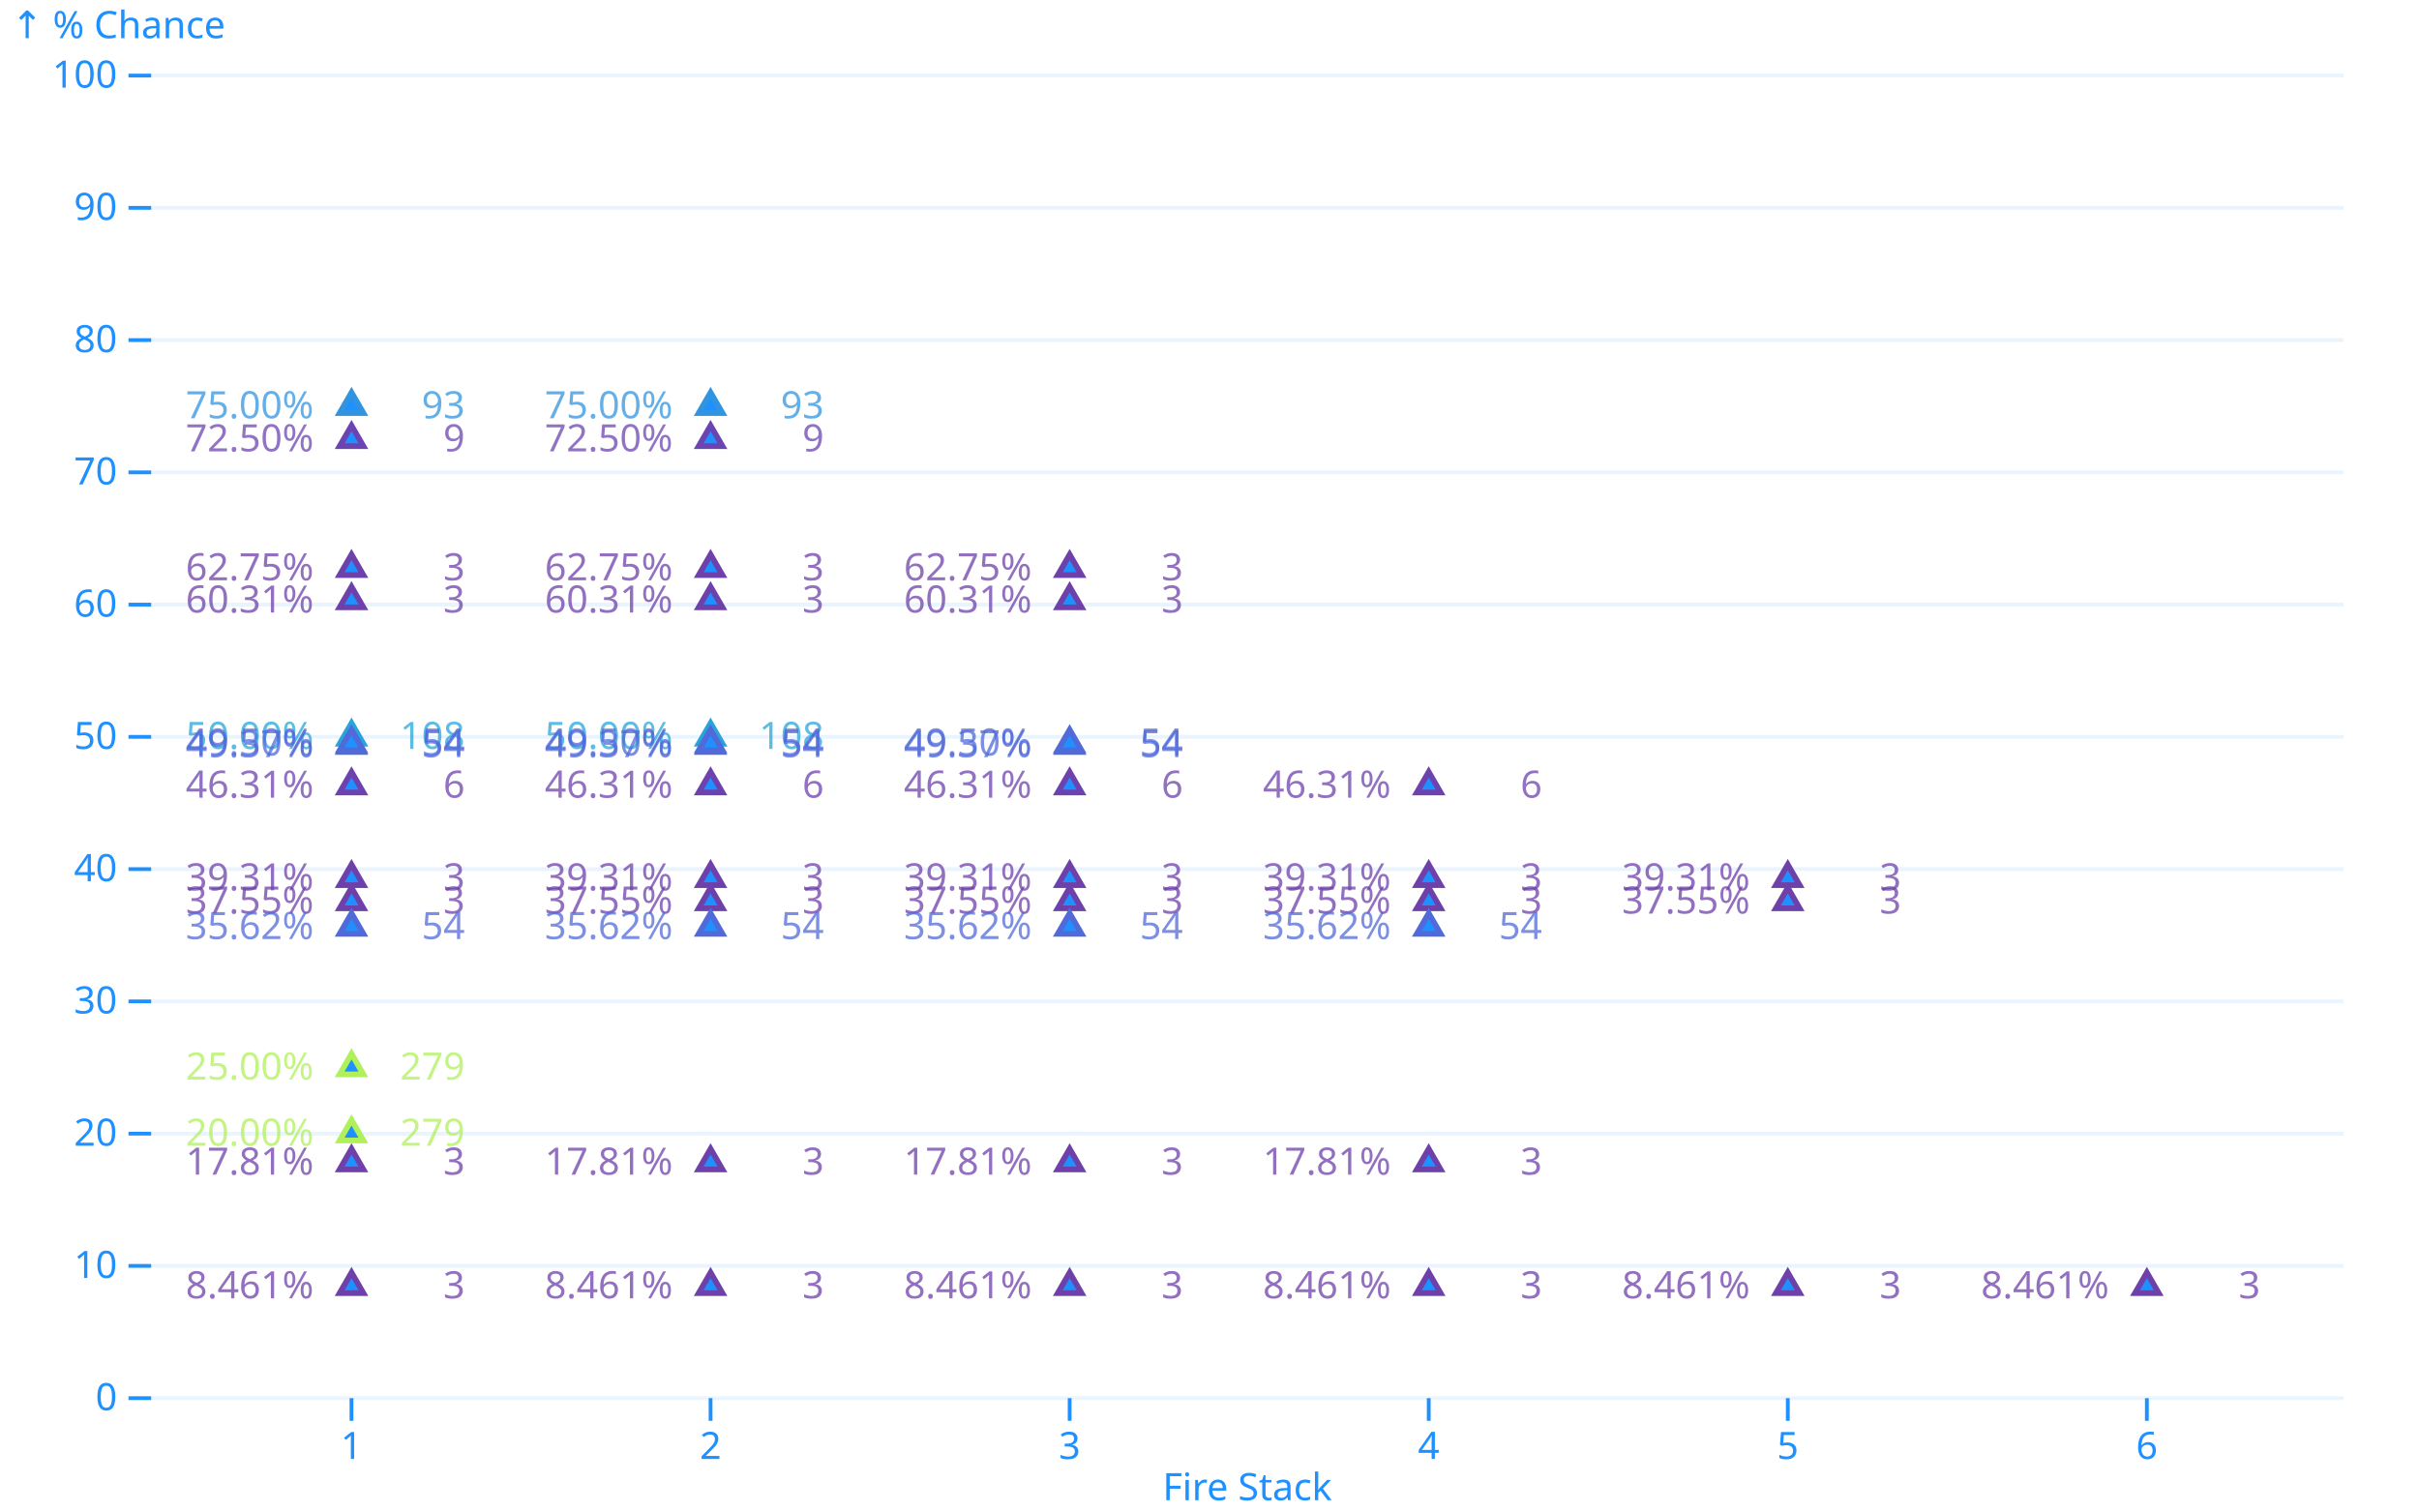
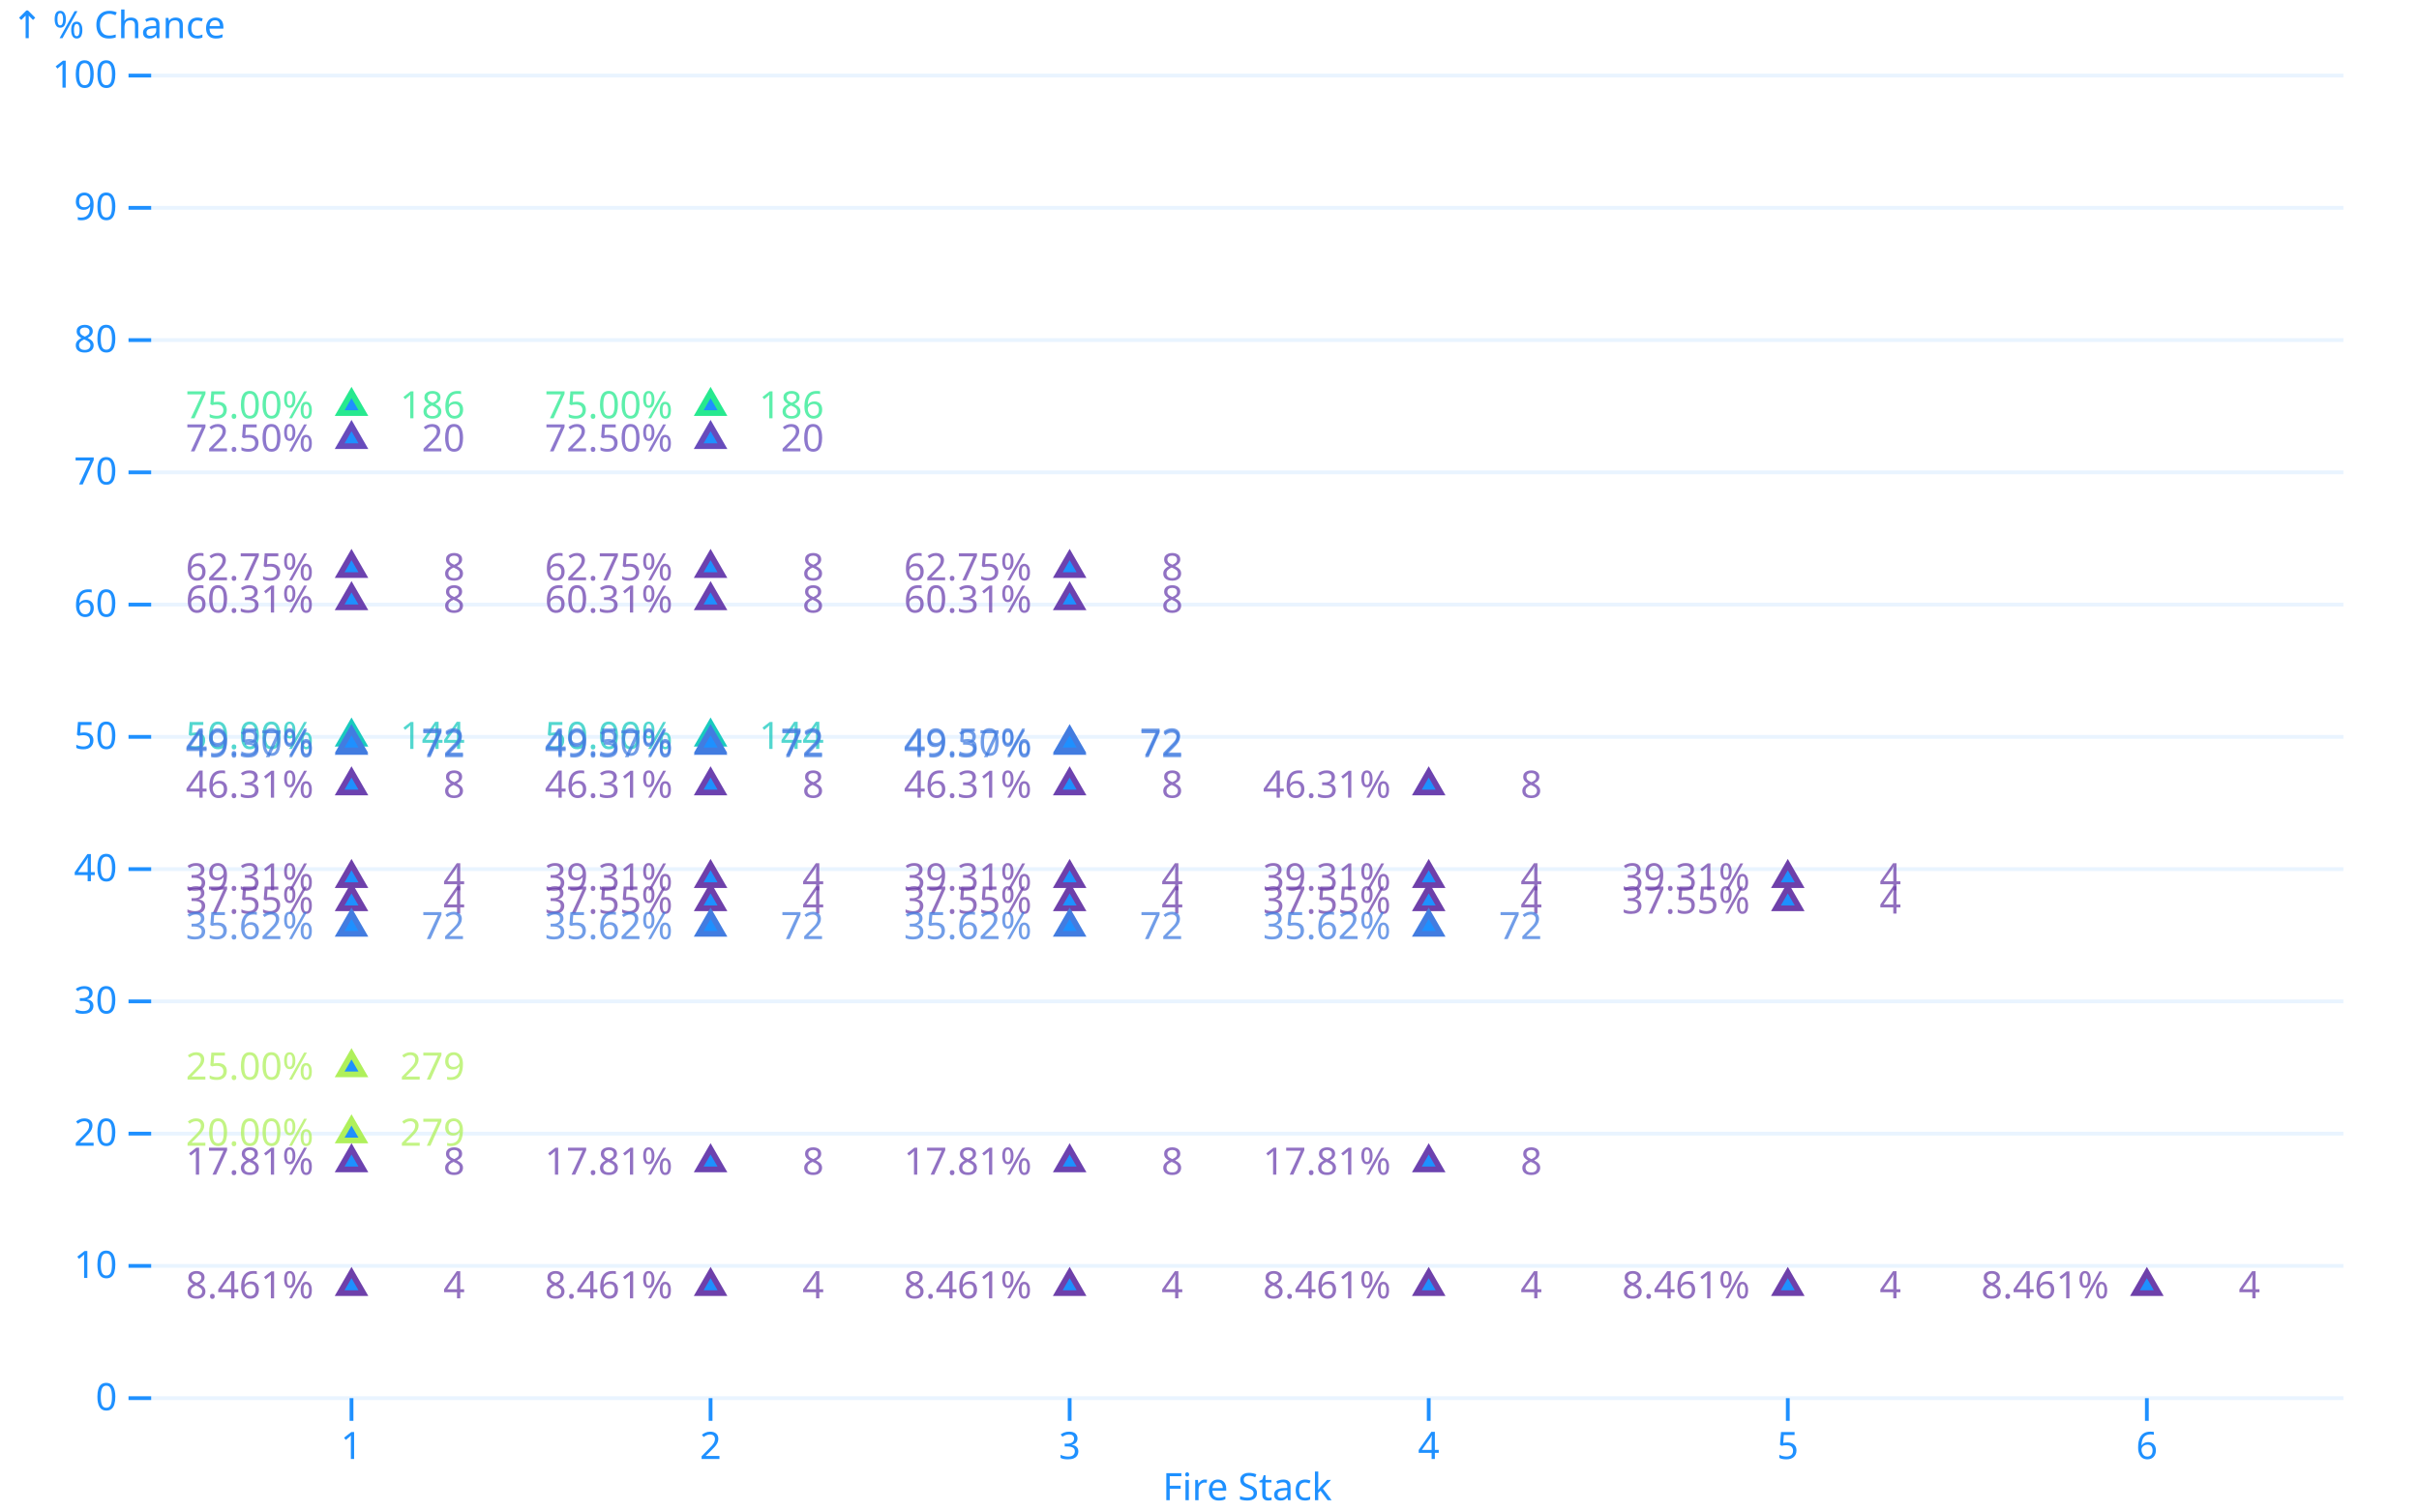
<svg xmlns="http://www.w3.org/2000/svg" class="plot-d6a7b5" fill="currentColor" font-family="system-ui, sans-serif" font-size="10" text-anchor="middle" width="640" height="400" viewBox="0 0 640 400" style="color: dodgerblue;">
  <style>:where(.plot-d6a7b5) {
  --plot-background: white;
  display: block;
  height: auto;
  height: intrinsic;
  max-width: 100%;
}
:where(.plot-d6a7b5 text),
:where(.plot-d6a7b5 tspan) {
  white-space: pre;
}</style>
  <g aria-label="y-grid" stroke="currentColor" stroke-opacity="0.1">
    <line x1="40" x2="620" y1="370" y2="370" />
    <line x1="40" x2="620" y1="335" y2="335" />
    <line x1="40" x2="620" y1="300" y2="300" />
    <line x1="40" x2="620" y1="265" y2="265" />
    <line x1="40" x2="620" y1="230" y2="230" />
    <line x1="40" x2="620" y1="195" y2="195" />
    <line x1="40" x2="620" y1="160" y2="160" />
    <line x1="40" x2="620" y1="125" y2="125" />
    <line x1="40" x2="620" y1="90" y2="90" />
    <line x1="40" x2="620" y1="55" y2="55" />
    <line x1="40" x2="620" y1="20" y2="20" />
  </g>
  <g aria-label="y-axis tick" fill="none" stroke="currentColor">
    <path transform="translate(40,370)" d="M0,0L-6,0" />
    <path transform="translate(40,335)" d="M0,0L-6,0" />
    <path transform="translate(40,300)" d="M0,0L-6,0" />
    <path transform="translate(40,265)" d="M0,0L-6,0" />
    <path transform="translate(40,230)" d="M0,0L-6,0" />
    <path transform="translate(40,195)" d="M0,0L-6,0" />
    <path transform="translate(40,160)" d="M0,0L-6,0" />
    <path transform="translate(40,125)" d="M0,0L-6,0" />
    <path transform="translate(40,90)" d="M0,0L-6,0" />
    <path transform="translate(40,55)" d="M0,0L-6,0" />
    <path transform="translate(40,20)" d="M0,0L-6,0" />
  </g>
  <g aria-label="y-axis tick label" text-anchor="end" font-variant="tabular-nums" transform="translate(-9,0)">
    <text y="0.32em" transform="translate(40,370)">0</text>
    <text y="0.32em" transform="translate(40,335)">10</text>
    <text y="0.32em" transform="translate(40,300)">20</text>
    <text y="0.32em" transform="translate(40,265)">30</text>
    <text y="0.32em" transform="translate(40,230)">40</text>
    <text y="0.32em" transform="translate(40,195)">50</text>
    <text y="0.32em" transform="translate(40,160)">60</text>
    <text y="0.32em" transform="translate(40,125)">70</text>
    <text y="0.32em" transform="translate(40,90)">80</text>
    <text y="0.32em" transform="translate(40,55)">90</text>
    <text y="0.32em" transform="translate(40,20)">100</text>
  </g>
  <g aria-label="y-axis label" text-anchor="start" transform="translate(-37,-17)">
    <text y="0.71em" transform="translate(40,20)">↑ % Chance</text>
  </g>
  <g aria-label="x-axis tick" fill="none" stroke="currentColor" transform="translate(43,0)">
    <path transform="translate(50,370)" d="M0,0L0,6" />
    <path transform="translate(145,370)" d="M0,0L0,6" />
    <path transform="translate(240,370)" d="M0,0L0,6" />
    <path transform="translate(335,370)" d="M0,0L0,6" />
    <path transform="translate(430,370)" d="M0,0L0,6" />
    <path transform="translate(525,370)" d="M0,0L0,6" />
  </g>
  <g aria-label="x-axis tick label" transform="translate(43,9)">
    <text y="0.71em" transform="translate(50,370)">1</text>
    <text y="0.71em" transform="translate(145,370)">2</text>
    <text y="0.71em" transform="translate(240,370)">3</text>
    <text y="0.71em" transform="translate(335,370)">4</text>
    <text y="0.71em" transform="translate(430,370)">5</text>
    <text y="0.71em" transform="translate(525,370)">6</text>
  </g>
  <g aria-label="x-axis label" transform="translate(0,27)">
    <text transform="translate(330,370)">Fire Stack</text>
  </g>
  <g aria-label="dot" fill="dodgerblue" stroke-width="1.5" transform="translate(43,0)">
-     <path transform="translate(50,195)" d="M0,-3.629L3.142,1.814L-3.142,1.814Z" stroke="rgb(38, 165, 219)" />
-     <path transform="translate(145,195)" d="M0,-3.629L3.142,1.814L-3.142,1.814Z" stroke="rgb(38, 165, 219)" />
-     <path transform="translate(50,207.9063)" d="M0,-3.629L3.142,1.814L-3.142,1.814Z" stroke="rgb(109, 66, 174)" />
-     <path transform="translate(145,207.9063)" d="M0,-3.629L3.142,1.814L-3.142,1.814Z" stroke="rgb(109, 66, 174)" />
-     <path transform="translate(240,207.9063)" d="M0,-3.629L3.142,1.814L-3.142,1.814Z" stroke="rgb(109, 66, 174)" />
-     <path transform="translate(335,207.9063)" d="M0,-3.629L3.142,1.814L-3.142,1.814Z" stroke="rgb(109, 66, 174)" />
-     <path transform="translate(50,116.25)" d="M0,-3.629L3.142,1.814L-3.142,1.814Z" stroke="rgb(108, 68, 177)" />
-     <path transform="translate(145,116.25)" d="M0,-3.629L3.142,1.814L-3.142,1.814Z" stroke="rgb(108, 68, 177)" />
+     <path transform="translate(50,116.25)" d="M0,-3.629L3.142,1.814L-3.142,1.814Z" stroke="rgb(103, 75, 188)" />
+     <path transform="translate(145,116.25)" d="M0,-3.629L3.142,1.814L-3.142,1.814Z" stroke="rgb(103, 75, 188)" />
+     <path transform="translate(50,195)" d="M0,-3.629L3.142,1.814L-3.142,1.814Z" stroke="rgb(25, 202, 191)" />
+     <path transform="translate(145,195)" d="M0,-3.629L3.142,1.814L-3.142,1.814Z" stroke="rgb(25, 202, 191)" />
+     <path transform="translate(50,207.9063)" d="M0,-3.629L3.142,1.814L-3.142,1.814Z" stroke="rgb(108, 66, 175)" />
+     <path transform="translate(145,207.9063)" d="M0,-3.629L3.142,1.814L-3.142,1.814Z" stroke="rgb(108, 66, 175)" />
+     <path transform="translate(240,207.9063)" d="M0,-3.629L3.142,1.814L-3.142,1.814Z" stroke="rgb(108, 66, 175)" />
+     <path transform="translate(335,207.9063)" d="M0,-3.629L3.142,1.814L-3.142,1.814Z" stroke="rgb(108, 66, 175)" />
    <path transform="translate(50,282.5)" d="M0,-3.629L3.142,1.814L-3.142,1.814Z" stroke="rgb(175, 240, 91)" />
-     <path transform="translate(50,197.1875)" d="M0,-3.629L3.142,1.814L-3.142,1.814Z" stroke="rgb(80, 106, 217)" />
-     <path transform="translate(145,197.1875)" d="M0,-3.629L3.142,1.814L-3.142,1.814Z" stroke="rgb(80, 106, 217)" />
-     <path transform="translate(240,197.1875)" d="M0,-3.629L3.142,1.814L-3.142,1.814Z" stroke="rgb(80, 106, 217)" />
+     <path transform="translate(50,158.9063)" d="M0,-3.629L3.142,1.814L-3.142,1.814Z" stroke="rgb(108, 66, 175)" />
+     <path transform="translate(145,158.9063)" d="M0,-3.629L3.142,1.814L-3.142,1.814Z" stroke="rgb(108, 66, 175)" />
+     <path transform="translate(240,158.9063)" d="M0,-3.629L3.142,1.814L-3.142,1.814Z" stroke="rgb(108, 66, 175)" />
+     <path transform="translate(50,197.1875)" d="M0,-3.629L3.142,1.814L-3.142,1.814Z" stroke="rgb(66, 124, 224)" />
+     <path transform="translate(145,197.1875)" d="M0,-3.629L3.142,1.814L-3.142,1.814Z" stroke="rgb(66, 124, 224)" />
+     <path transform="translate(240,197.1875)" d="M0,-3.629L3.142,1.814L-3.142,1.814Z" stroke="rgb(66, 124, 224)" />
    <path transform="translate(50,238.5586)" d="M0,-3.629L3.142,1.814L-3.142,1.814Z" stroke="rgb(110, 64, 170)" />
    <path transform="translate(145,238.5586)" d="M0,-3.629L3.142,1.814L-3.142,1.814Z" stroke="rgb(110, 64, 170)" />
    <path transform="translate(240,238.5586)" d="M0,-3.629L3.142,1.814L-3.142,1.814Z" stroke="rgb(110, 64, 170)" />
    <path transform="translate(335,238.5586)" d="M0,-3.629L3.142,1.814L-3.142,1.814Z" stroke="rgb(110, 64, 170)" />
    <path transform="translate(430,238.5586)" d="M0,-3.629L3.142,1.814L-3.142,1.814Z" stroke="rgb(110, 64, 170)" />
-     <path transform="translate(50,158.9063)" d="M0,-3.629L3.142,1.814L-3.142,1.814Z" stroke="rgb(110, 64, 170)" />
-     <path transform="translate(145,158.9063)" d="M0,-3.629L3.142,1.814L-3.142,1.814Z" stroke="rgb(110, 64, 170)" />
-     <path transform="translate(240,158.9063)" d="M0,-3.629L3.142,1.814L-3.142,1.814Z" stroke="rgb(110, 64, 170)" />
    <path transform="translate(50,300)" d="M0,-3.629L3.142,1.814L-3.142,1.814Z" stroke="rgb(175, 240, 91)" />
-     <path transform="translate(50,196.75)" d="M0,-3.629L3.142,1.814L-3.142,1.814Z" stroke="rgb(80, 106, 217)" />
-     <path transform="translate(145,196.75)" d="M0,-3.629L3.142,1.814L-3.142,1.814Z" stroke="rgb(80, 106, 217)" />
-     <path transform="translate(240,196.75)" d="M0,-3.629L3.142,1.814L-3.142,1.814Z" stroke="rgb(80, 106, 217)" />
+     <path transform="translate(50,150.375)" d="M0,-3.629L3.142,1.814L-3.142,1.814Z" stroke="rgb(108, 66, 175)" />
+     <path transform="translate(145,150.375)" d="M0,-3.629L3.142,1.814L-3.142,1.814Z" stroke="rgb(108, 66, 175)" />
+     <path transform="translate(240,150.375)" d="M0,-3.629L3.142,1.814L-3.142,1.814Z" stroke="rgb(108, 66, 175)" />
+     <path transform="translate(50,196.75)" d="M0,-3.629L3.142,1.814L-3.142,1.814Z" stroke="rgb(66, 124, 224)" />
+     <path transform="translate(145,196.75)" d="M0,-3.629L3.142,1.814L-3.142,1.814Z" stroke="rgb(66, 124, 224)" />
+     <path transform="translate(240,196.75)" d="M0,-3.629L3.142,1.814L-3.142,1.814Z" stroke="rgb(66, 124, 224)" />
    <path transform="translate(50,232.4281)" d="M0,-3.629L3.142,1.814L-3.142,1.814Z" stroke="rgb(110, 64, 170)" />
    <path transform="translate(145,232.4281)" d="M0,-3.629L3.142,1.814L-3.142,1.814Z" stroke="rgb(110, 64, 170)" />
    <path transform="translate(240,232.4281)" d="M0,-3.629L3.142,1.814L-3.142,1.814Z" stroke="rgb(110, 64, 170)" />
    <path transform="translate(335,232.4281)" d="M0,-3.629L3.142,1.814L-3.142,1.814Z" stroke="rgb(110, 64, 170)" />
    <path transform="translate(430,232.4281)" d="M0,-3.629L3.142,1.814L-3.142,1.814Z" stroke="rgb(110, 64, 170)" />
-     <path transform="translate(50,150.375)" d="M0,-3.629L3.142,1.814L-3.142,1.814Z" stroke="rgb(110, 64, 170)" />
-     <path transform="translate(145,150.375)" d="M0,-3.629L3.142,1.814L-3.142,1.814Z" stroke="rgb(110, 64, 170)" />
-     <path transform="translate(240,150.375)" d="M0,-3.629L3.142,1.814L-3.142,1.814Z" stroke="rgb(110, 64, 170)" />
-     <path transform="translate(50,245.3125)" d="M0,-3.629L3.142,1.814L-3.142,1.814Z" stroke="rgb(80, 106, 217)" />
-     <path transform="translate(145,245.3125)" d="M0,-3.629L3.142,1.814L-3.142,1.814Z" stroke="rgb(80, 106, 217)" />
-     <path transform="translate(240,245.3125)" d="M0,-3.629L3.142,1.814L-3.142,1.814Z" stroke="rgb(80, 106, 217)" />
-     <path transform="translate(335,245.3125)" d="M0,-3.629L3.142,1.814L-3.142,1.814Z" stroke="rgb(80, 106, 217)" />
+     <path transform="translate(50,107.5)" d="M0,-3.629L3.142,1.814L-3.142,1.814Z" stroke="rgb(39, 233, 143)" />
+     <path transform="translate(145,107.5)" d="M0,-3.629L3.142,1.814L-3.142,1.814Z" stroke="rgb(39, 233, 143)" />
+     <path transform="translate(50,307.6562)" d="M0,-3.629L3.142,1.814L-3.142,1.814Z" stroke="rgb(108, 66, 175)" />
+     <path transform="translate(145,307.6562)" d="M0,-3.629L3.142,1.814L-3.142,1.814Z" stroke="rgb(108, 66, 175)" />
+     <path transform="translate(240,307.6562)" d="M0,-3.629L3.142,1.814L-3.142,1.814Z" stroke="rgb(108, 66, 175)" />
+     <path transform="translate(335,307.6562)" d="M0,-3.629L3.142,1.814L-3.142,1.814Z" stroke="rgb(108, 66, 175)" />
+     <path transform="translate(50,245.3125)" d="M0,-3.629L3.142,1.814L-3.142,1.814Z" stroke="rgb(66, 124, 224)" />
+     <path transform="translate(145,245.3125)" d="M0,-3.629L3.142,1.814L-3.142,1.814Z" stroke="rgb(66, 124, 224)" />
+     <path transform="translate(240,245.3125)" d="M0,-3.629L3.142,1.814L-3.142,1.814Z" stroke="rgb(66, 124, 224)" />
+     <path transform="translate(335,245.3125)" d="M0,-3.629L3.142,1.814L-3.142,1.814Z" stroke="rgb(66, 124, 224)" />
    <path transform="translate(50,340.3867)" d="M0,-3.629L3.142,1.814L-3.142,1.814Z" stroke="rgb(110, 64, 170)" />
    <path transform="translate(145,340.3867)" d="M0,-3.629L3.142,1.814L-3.142,1.814Z" stroke="rgb(110, 64, 170)" />
    <path transform="translate(240,340.3867)" d="M0,-3.629L3.142,1.814L-3.142,1.814Z" stroke="rgb(110, 64, 170)" />
    <path transform="translate(335,340.3867)" d="M0,-3.629L3.142,1.814L-3.142,1.814Z" stroke="rgb(110, 64, 170)" />
    <path transform="translate(430,340.3867)" d="M0,-3.629L3.142,1.814L-3.142,1.814Z" stroke="rgb(110, 64, 170)" />
    <path transform="translate(525,340.3867)" d="M0,-3.629L3.142,1.814L-3.142,1.814Z" stroke="rgb(110, 64, 170)" />
-     <path transform="translate(50,107.5)" d="M0,-3.629L3.142,1.814L-3.142,1.814Z" stroke="rgb(49, 148, 224)" />
-     <path transform="translate(145,107.5)" d="M0,-3.629L3.142,1.814L-3.142,1.814Z" stroke="rgb(49, 148, 224)" />
-     <path transform="translate(50,307.6562)" d="M0,-3.629L3.142,1.814L-3.142,1.814Z" stroke="rgb(110, 64, 170)" />
-     <path transform="translate(145,307.6562)" d="M0,-3.629L3.142,1.814L-3.142,1.814Z" stroke="rgb(110, 64, 170)" />
-     <path transform="translate(240,307.6562)" d="M0,-3.629L3.142,1.814L-3.142,1.814Z" stroke="rgb(110, 64, 170)" />
-     <path transform="translate(335,307.6562)" d="M0,-3.629L3.142,1.814L-3.142,1.814Z" stroke="rgb(110, 64, 170)" />
  </g>
  <g aria-label="text" text-anchor="end" transform="translate(73,0)">
-     <text opacity="0.75" y="0.32em" transform="translate(50,195)" fill="rgb(38, 165, 219)">108</text>
-     <text opacity="0.75" y="0.32em" transform="translate(145,195)" fill="rgb(38, 165, 219)">108</text>
-     <text opacity="0.75" y="0.32em" transform="translate(50,207.9063)" fill="rgb(109, 66, 174)">6</text>
-     <text opacity="0.75" y="0.32em" transform="translate(145,207.9063)" fill="rgb(109, 66, 174)">6</text>
-     <text opacity="0.75" y="0.32em" transform="translate(240,207.9063)" fill="rgb(109, 66, 174)">6</text>
-     <text opacity="0.75" y="0.32em" transform="translate(335,207.9063)" fill="rgb(109, 66, 174)">6</text>
-     <text opacity="0.75" y="0.32em" transform="translate(50,116.25)" fill="rgb(108, 68, 177)">9</text>
-     <text opacity="0.75" y="0.32em" transform="translate(145,116.25)" fill="rgb(108, 68, 177)">9</text>
+     <text opacity="0.75" y="0.32em" transform="translate(50,116.25)" fill="rgb(103, 75, 188)">20</text>
+     <text opacity="0.75" y="0.32em" transform="translate(145,116.25)" fill="rgb(103, 75, 188)">20</text>
+     <text opacity="0.75" y="0.32em" transform="translate(50,195)" fill="rgb(25, 202, 191)">144</text>
+     <text opacity="0.75" y="0.32em" transform="translate(145,195)" fill="rgb(25, 202, 191)">144</text>
+     <text opacity="0.75" y="0.32em" transform="translate(50,207.9063)" fill="rgb(108, 66, 175)">8</text>
+     <text opacity="0.75" y="0.32em" transform="translate(145,207.9063)" fill="rgb(108, 66, 175)">8</text>
+     <text opacity="0.75" y="0.32em" transform="translate(240,207.9063)" fill="rgb(108, 66, 175)">8</text>
+     <text opacity="0.75" y="0.32em" transform="translate(335,207.9063)" fill="rgb(108, 66, 175)">8</text>
    <text opacity="0.75" y="0.32em" transform="translate(50,282.5)" fill="rgb(175, 240, 91)">279</text>
-     <text opacity="0.75" y="0.32em" transform="translate(50,197.1875)" fill="rgb(80, 106, 217)">54</text>
-     <text opacity="0.75" y="0.32em" transform="translate(145,197.1875)" fill="rgb(80, 106, 217)">54</text>
-     <text opacity="0.75" y="0.32em" transform="translate(240,197.1875)" fill="rgb(80, 106, 217)">54</text>
-     <text opacity="0.75" y="0.32em" transform="translate(50,238.5586)" fill="rgb(110, 64, 170)">3</text>
-     <text opacity="0.75" y="0.32em" transform="translate(145,238.5586)" fill="rgb(110, 64, 170)">3</text>
-     <text opacity="0.75" y="0.32em" transform="translate(240,238.5586)" fill="rgb(110, 64, 170)">3</text>
-     <text opacity="0.75" y="0.32em" transform="translate(335,238.5586)" fill="rgb(110, 64, 170)">3</text>
-     <text opacity="0.75" y="0.32em" transform="translate(430,238.5586)" fill="rgb(110, 64, 170)">3</text>
-     <text opacity="0.75" y="0.32em" transform="translate(50,158.9063)" fill="rgb(110, 64, 170)">3</text>
-     <text opacity="0.75" y="0.32em" transform="translate(145,158.9063)" fill="rgb(110, 64, 170)">3</text>
-     <text opacity="0.75" y="0.32em" transform="translate(240,158.9063)" fill="rgb(110, 64, 170)">3</text>
+     <text opacity="0.75" y="0.32em" transform="translate(50,158.9063)" fill="rgb(108, 66, 175)">8</text>
+     <text opacity="0.75" y="0.32em" transform="translate(145,158.9063)" fill="rgb(108, 66, 175)">8</text>
+     <text opacity="0.75" y="0.32em" transform="translate(240,158.9063)" fill="rgb(108, 66, 175)">8</text>
+     <text opacity="0.75" y="0.32em" transform="translate(50,197.1875)" fill="rgb(66, 124, 224)">72</text>
+     <text opacity="0.75" y="0.32em" transform="translate(145,197.1875)" fill="rgb(66, 124, 224)">72</text>
+     <text opacity="0.75" y="0.32em" transform="translate(240,197.1875)" fill="rgb(66, 124, 224)">72</text>
+     <text opacity="0.75" y="0.32em" transform="translate(50,238.5586)" fill="rgb(110, 64, 170)">4</text>
+     <text opacity="0.75" y="0.32em" transform="translate(145,238.5586)" fill="rgb(110, 64, 170)">4</text>
+     <text opacity="0.75" y="0.32em" transform="translate(240,238.5586)" fill="rgb(110, 64, 170)">4</text>
+     <text opacity="0.75" y="0.32em" transform="translate(335,238.5586)" fill="rgb(110, 64, 170)">4</text>
+     <text opacity="0.75" y="0.32em" transform="translate(430,238.5586)" fill="rgb(110, 64, 170)">4</text>
    <text opacity="0.75" y="0.32em" transform="translate(50,300)" fill="rgb(175, 240, 91)">279</text>
-     <text opacity="0.75" y="0.32em" transform="translate(50,196.75)" fill="rgb(80, 106, 217)">54</text>
-     <text opacity="0.75" y="0.32em" transform="translate(145,196.75)" fill="rgb(80, 106, 217)">54</text>
-     <text opacity="0.75" y="0.32em" transform="translate(240,196.75)" fill="rgb(80, 106, 217)">54</text>
-     <text opacity="0.75" y="0.32em" transform="translate(50,232.4281)" fill="rgb(110, 64, 170)">3</text>
-     <text opacity="0.75" y="0.32em" transform="translate(145,232.4281)" fill="rgb(110, 64, 170)">3</text>
-     <text opacity="0.75" y="0.32em" transform="translate(240,232.4281)" fill="rgb(110, 64, 170)">3</text>
-     <text opacity="0.75" y="0.32em" transform="translate(335,232.4281)" fill="rgb(110, 64, 170)">3</text>
-     <text opacity="0.75" y="0.32em" transform="translate(430,232.4281)" fill="rgb(110, 64, 170)">3</text>
-     <text opacity="0.75" y="0.32em" transform="translate(50,150.375)" fill="rgb(110, 64, 170)">3</text>
-     <text opacity="0.75" y="0.32em" transform="translate(145,150.375)" fill="rgb(110, 64, 170)">3</text>
-     <text opacity="0.75" y="0.32em" transform="translate(240,150.375)" fill="rgb(110, 64, 170)">3</text>
-     <text opacity="0.75" y="0.32em" transform="translate(50,245.3125)" fill="rgb(80, 106, 217)">54</text>
-     <text opacity="0.75" y="0.32em" transform="translate(145,245.3125)" fill="rgb(80, 106, 217)">54</text>
-     <text opacity="0.75" y="0.32em" transform="translate(240,245.3125)" fill="rgb(80, 106, 217)">54</text>
-     <text opacity="0.75" y="0.32em" transform="translate(335,245.3125)" fill="rgb(80, 106, 217)">54</text>
-     <text opacity="0.75" y="0.32em" transform="translate(50,340.3867)" fill="rgb(110, 64, 170)">3</text>
-     <text opacity="0.75" y="0.32em" transform="translate(145,340.3867)" fill="rgb(110, 64, 170)">3</text>
-     <text opacity="0.75" y="0.32em" transform="translate(240,340.3867)" fill="rgb(110, 64, 170)">3</text>
-     <text opacity="0.75" y="0.32em" transform="translate(335,340.3867)" fill="rgb(110, 64, 170)">3</text>
-     <text opacity="0.75" y="0.32em" transform="translate(430,340.3867)" fill="rgb(110, 64, 170)">3</text>
-     <text opacity="0.75" y="0.32em" transform="translate(525,340.3867)" fill="rgb(110, 64, 170)">3</text>
-     <text opacity="0.75" y="0.32em" transform="translate(50,107.5)" fill="rgb(49, 148, 224)">93</text>
-     <text opacity="0.75" y="0.32em" transform="translate(145,107.5)" fill="rgb(49, 148, 224)">93</text>
-     <text opacity="0.75" y="0.32em" transform="translate(50,307.6562)" fill="rgb(110, 64, 170)">3</text>
-     <text opacity="0.75" y="0.32em" transform="translate(145,307.6562)" fill="rgb(110, 64, 170)">3</text>
-     <text opacity="0.75" y="0.32em" transform="translate(240,307.6562)" fill="rgb(110, 64, 170)">3</text>
-     <text opacity="0.75" y="0.32em" transform="translate(335,307.6562)" fill="rgb(110, 64, 170)">3</text>
+     <text opacity="0.75" y="0.32em" transform="translate(50,150.375)" fill="rgb(108, 66, 175)">8</text>
+     <text opacity="0.75" y="0.32em" transform="translate(145,150.375)" fill="rgb(108, 66, 175)">8</text>
+     <text opacity="0.75" y="0.32em" transform="translate(240,150.375)" fill="rgb(108, 66, 175)">8</text>
+     <text opacity="0.75" y="0.32em" transform="translate(50,196.75)" fill="rgb(66, 124, 224)">72</text>
+     <text opacity="0.75" y="0.32em" transform="translate(145,196.75)" fill="rgb(66, 124, 224)">72</text>
+     <text opacity="0.75" y="0.32em" transform="translate(240,196.75)" fill="rgb(66, 124, 224)">72</text>
+     <text opacity="0.75" y="0.32em" transform="translate(50,232.4281)" fill="rgb(110, 64, 170)">4</text>
+     <text opacity="0.75" y="0.32em" transform="translate(145,232.4281)" fill="rgb(110, 64, 170)">4</text>
+     <text opacity="0.75" y="0.32em" transform="translate(240,232.4281)" fill="rgb(110, 64, 170)">4</text>
+     <text opacity="0.75" y="0.32em" transform="translate(335,232.4281)" fill="rgb(110, 64, 170)">4</text>
+     <text opacity="0.75" y="0.32em" transform="translate(430,232.4281)" fill="rgb(110, 64, 170)">4</text>
+     <text opacity="0.75" y="0.32em" transform="translate(50,107.5)" fill="rgb(39, 233, 143)">186</text>
+     <text opacity="0.75" y="0.32em" transform="translate(145,107.5)" fill="rgb(39, 233, 143)">186</text>
+     <text opacity="0.75" y="0.32em" transform="translate(50,307.6562)" fill="rgb(108, 66, 175)">8</text>
+     <text opacity="0.75" y="0.32em" transform="translate(145,307.6562)" fill="rgb(108, 66, 175)">8</text>
+     <text opacity="0.75" y="0.32em" transform="translate(240,307.6562)" fill="rgb(108, 66, 175)">8</text>
+     <text opacity="0.75" y="0.32em" transform="translate(335,307.6562)" fill="rgb(108, 66, 175)">8</text>
+     <text opacity="0.75" y="0.32em" transform="translate(50,245.3125)" fill="rgb(66, 124, 224)">72</text>
+     <text opacity="0.75" y="0.32em" transform="translate(145,245.3125)" fill="rgb(66, 124, 224)">72</text>
+     <text opacity="0.75" y="0.32em" transform="translate(240,245.3125)" fill="rgb(66, 124, 224)">72</text>
+     <text opacity="0.75" y="0.32em" transform="translate(335,245.3125)" fill="rgb(66, 124, 224)">72</text>
+     <text opacity="0.75" y="0.32em" transform="translate(50,340.3867)" fill="rgb(110, 64, 170)">4</text>
+     <text opacity="0.75" y="0.32em" transform="translate(145,340.3867)" fill="rgb(110, 64, 170)">4</text>
+     <text opacity="0.75" y="0.32em" transform="translate(240,340.3867)" fill="rgb(110, 64, 170)">4</text>
+     <text opacity="0.75" y="0.32em" transform="translate(335,340.3867)" fill="rgb(110, 64, 170)">4</text>
+     <text opacity="0.75" y="0.32em" transform="translate(430,340.3867)" fill="rgb(110, 64, 170)">4</text>
+     <text opacity="0.75" y="0.32em" transform="translate(525,340.3867)" fill="rgb(110, 64, 170)">4</text>
  </g>
  <g aria-label="text" text-anchor="end" transform="translate(33,0)">
-     <text opacity="0.75" y="0.32em" transform="translate(50,195)" fill="rgb(38, 165, 219)">50.00%</text>
-     <text opacity="0.75" y="0.32em" transform="translate(145,195)" fill="rgb(38, 165, 219)">50.00%</text>
-     <text opacity="0.75" y="0.32em" transform="translate(50,207.9063)" fill="rgb(109, 66, 174)">46.31%</text>
-     <text opacity="0.75" y="0.32em" transform="translate(145,207.9063)" fill="rgb(109, 66, 174)">46.31%</text>
-     <text opacity="0.75" y="0.32em" transform="translate(240,207.9063)" fill="rgb(109, 66, 174)">46.31%</text>
-     <text opacity="0.75" y="0.32em" transform="translate(335,207.9063)" fill="rgb(109, 66, 174)">46.31%</text>
-     <text opacity="0.75" y="0.32em" transform="translate(50,116.25)" fill="rgb(108, 68, 177)">72.50%</text>
-     <text opacity="0.75" y="0.32em" transform="translate(145,116.25)" fill="rgb(108, 68, 177)">72.50%</text>
+     <text opacity="0.75" y="0.32em" transform="translate(50,116.25)" fill="rgb(103, 75, 188)">72.50%</text>
+     <text opacity="0.75" y="0.32em" transform="translate(145,116.25)" fill="rgb(103, 75, 188)">72.50%</text>
+     <text opacity="0.75" y="0.32em" transform="translate(50,195)" fill="rgb(25, 202, 191)">50.00%</text>
+     <text opacity="0.75" y="0.32em" transform="translate(145,195)" fill="rgb(25, 202, 191)">50.00%</text>
+     <text opacity="0.75" y="0.32em" transform="translate(50,207.9063)" fill="rgb(108, 66, 175)">46.31%</text>
+     <text opacity="0.75" y="0.32em" transform="translate(145,207.9063)" fill="rgb(108, 66, 175)">46.31%</text>
+     <text opacity="0.75" y="0.32em" transform="translate(240,207.9063)" fill="rgb(108, 66, 175)">46.31%</text>
+     <text opacity="0.75" y="0.32em" transform="translate(335,207.9063)" fill="rgb(108, 66, 175)">46.31%</text>
    <text opacity="0.75" y="0.32em" transform="translate(50,282.5)" fill="rgb(175, 240, 91)">25.00%</text>
-     <text opacity="0.75" y="0.32em" transform="translate(50,197.1875)" fill="rgb(80, 106, 217)">49.37%</text>
-     <text opacity="0.75" y="0.32em" transform="translate(145,197.1875)" fill="rgb(80, 106, 217)">49.37%</text>
-     <text opacity="0.75" y="0.32em" transform="translate(240,197.1875)" fill="rgb(80, 106, 217)">49.37%</text>
+     <text opacity="0.75" y="0.32em" transform="translate(50,158.9063)" fill="rgb(108, 66, 175)">60.31%</text>
+     <text opacity="0.75" y="0.32em" transform="translate(145,158.9063)" fill="rgb(108, 66, 175)">60.31%</text>
+     <text opacity="0.75" y="0.32em" transform="translate(240,158.9063)" fill="rgb(108, 66, 175)">60.31%</text>
+     <text opacity="0.75" y="0.32em" transform="translate(50,197.1875)" fill="rgb(66, 124, 224)">49.37%</text>
+     <text opacity="0.75" y="0.32em" transform="translate(145,197.1875)" fill="rgb(66, 124, 224)">49.37%</text>
+     <text opacity="0.75" y="0.32em" transform="translate(240,197.1875)" fill="rgb(66, 124, 224)">49.37%</text>
    <text opacity="0.75" y="0.32em" transform="translate(50,238.5586)" fill="rgb(110, 64, 170)">37.55%</text>
    <text opacity="0.75" y="0.32em" transform="translate(145,238.5586)" fill="rgb(110, 64, 170)">37.55%</text>
    <text opacity="0.75" y="0.32em" transform="translate(240,238.5586)" fill="rgb(110, 64, 170)">37.55%</text>
    <text opacity="0.75" y="0.32em" transform="translate(335,238.5586)" fill="rgb(110, 64, 170)">37.55%</text>
    <text opacity="0.75" y="0.32em" transform="translate(430,238.5586)" fill="rgb(110, 64, 170)">37.55%</text>
-     <text opacity="0.75" y="0.32em" transform="translate(50,158.9063)" fill="rgb(110, 64, 170)">60.31%</text>
-     <text opacity="0.75" y="0.32em" transform="translate(145,158.9063)" fill="rgb(110, 64, 170)">60.31%</text>
-     <text opacity="0.75" y="0.32em" transform="translate(240,158.9063)" fill="rgb(110, 64, 170)">60.31%</text>
    <text opacity="0.75" y="0.32em" transform="translate(50,300)" fill="rgb(175, 240, 91)">20.00%</text>
-     <text opacity="0.75" y="0.32em" transform="translate(50,196.75)" fill="rgb(80, 106, 217)">49.50%</text>
-     <text opacity="0.75" y="0.32em" transform="translate(145,196.75)" fill="rgb(80, 106, 217)">49.50%</text>
-     <text opacity="0.75" y="0.32em" transform="translate(240,196.75)" fill="rgb(80, 106, 217)">49.50%</text>
+     <text opacity="0.75" y="0.32em" transform="translate(50,150.375)" fill="rgb(108, 66, 175)">62.75%</text>
+     <text opacity="0.75" y="0.32em" transform="translate(145,150.375)" fill="rgb(108, 66, 175)">62.75%</text>
+     <text opacity="0.75" y="0.32em" transform="translate(240,150.375)" fill="rgb(108, 66, 175)">62.75%</text>
+     <text opacity="0.75" y="0.32em" transform="translate(50,196.75)" fill="rgb(66, 124, 224)">49.50%</text>
+     <text opacity="0.75" y="0.32em" transform="translate(145,196.75)" fill="rgb(66, 124, 224)">49.50%</text>
+     <text opacity="0.75" y="0.32em" transform="translate(240,196.75)" fill="rgb(66, 124, 224)">49.50%</text>
    <text opacity="0.75" y="0.32em" transform="translate(50,232.4281)" fill="rgb(110, 64, 170)">39.31%</text>
    <text opacity="0.75" y="0.32em" transform="translate(145,232.4281)" fill="rgb(110, 64, 170)">39.31%</text>
    <text opacity="0.75" y="0.32em" transform="translate(240,232.4281)" fill="rgb(110, 64, 170)">39.31%</text>
    <text opacity="0.75" y="0.32em" transform="translate(335,232.4281)" fill="rgb(110, 64, 170)">39.31%</text>
    <text opacity="0.75" y="0.32em" transform="translate(430,232.4281)" fill="rgb(110, 64, 170)">39.31%</text>
-     <text opacity="0.75" y="0.32em" transform="translate(50,150.375)" fill="rgb(110, 64, 170)">62.75%</text>
-     <text opacity="0.75" y="0.32em" transform="translate(145,150.375)" fill="rgb(110, 64, 170)">62.75%</text>
-     <text opacity="0.75" y="0.32em" transform="translate(240,150.375)" fill="rgb(110, 64, 170)">62.75%</text>
-     <text opacity="0.75" y="0.32em" transform="translate(50,245.3125)" fill="rgb(80, 106, 217)">35.62%</text>
-     <text opacity="0.75" y="0.32em" transform="translate(145,245.3125)" fill="rgb(80, 106, 217)">35.62%</text>
-     <text opacity="0.75" y="0.32em" transform="translate(240,245.3125)" fill="rgb(80, 106, 217)">35.62%</text>
-     <text opacity="0.75" y="0.32em" transform="translate(335,245.3125)" fill="rgb(80, 106, 217)">35.62%</text>
+     <text opacity="0.75" y="0.32em" transform="translate(50,107.5)" fill="rgb(39, 233, 143)">75.00%</text>
+     <text opacity="0.75" y="0.32em" transform="translate(145,107.5)" fill="rgb(39, 233, 143)">75.00%</text>
+     <text opacity="0.75" y="0.32em" transform="translate(50,307.6562)" fill="rgb(108, 66, 175)">17.81%</text>
+     <text opacity="0.75" y="0.32em" transform="translate(145,307.6562)" fill="rgb(108, 66, 175)">17.81%</text>
+     <text opacity="0.75" y="0.32em" transform="translate(240,307.6562)" fill="rgb(108, 66, 175)">17.81%</text>
+     <text opacity="0.75" y="0.32em" transform="translate(335,307.6562)" fill="rgb(108, 66, 175)">17.81%</text>
+     <text opacity="0.75" y="0.32em" transform="translate(50,245.3125)" fill="rgb(66, 124, 224)">35.62%</text>
+     <text opacity="0.75" y="0.32em" transform="translate(145,245.3125)" fill="rgb(66, 124, 224)">35.62%</text>
+     <text opacity="0.75" y="0.32em" transform="translate(240,245.3125)" fill="rgb(66, 124, 224)">35.62%</text>
+     <text opacity="0.75" y="0.32em" transform="translate(335,245.3125)" fill="rgb(66, 124, 224)">35.62%</text>
    <text opacity="0.75" y="0.32em" transform="translate(50,340.3867)" fill="rgb(110, 64, 170)">8.461%</text>
    <text opacity="0.75" y="0.32em" transform="translate(145,340.3867)" fill="rgb(110, 64, 170)">8.461%</text>
    <text opacity="0.75" y="0.32em" transform="translate(240,340.3867)" fill="rgb(110, 64, 170)">8.461%</text>
    <text opacity="0.75" y="0.32em" transform="translate(335,340.3867)" fill="rgb(110, 64, 170)">8.461%</text>
    <text opacity="0.75" y="0.32em" transform="translate(430,340.3867)" fill="rgb(110, 64, 170)">8.461%</text>
    <text opacity="0.75" y="0.32em" transform="translate(525,340.3867)" fill="rgb(110, 64, 170)">8.461%</text>
-     <text opacity="0.75" y="0.32em" transform="translate(50,107.5)" fill="rgb(49, 148, 224)">75.00%</text>
-     <text opacity="0.75" y="0.32em" transform="translate(145,107.5)" fill="rgb(49, 148, 224)">75.00%</text>
-     <text opacity="0.75" y="0.32em" transform="translate(50,307.6562)" fill="rgb(110, 64, 170)">17.81%</text>
-     <text opacity="0.75" y="0.32em" transform="translate(145,307.6562)" fill="rgb(110, 64, 170)">17.81%</text>
-     <text opacity="0.75" y="0.32em" transform="translate(240,307.6562)" fill="rgb(110, 64, 170)">17.81%</text>
-     <text opacity="0.75" y="0.32em" transform="translate(335,307.6562)" fill="rgb(110, 64, 170)">17.81%</text>
  </g>
</svg>
